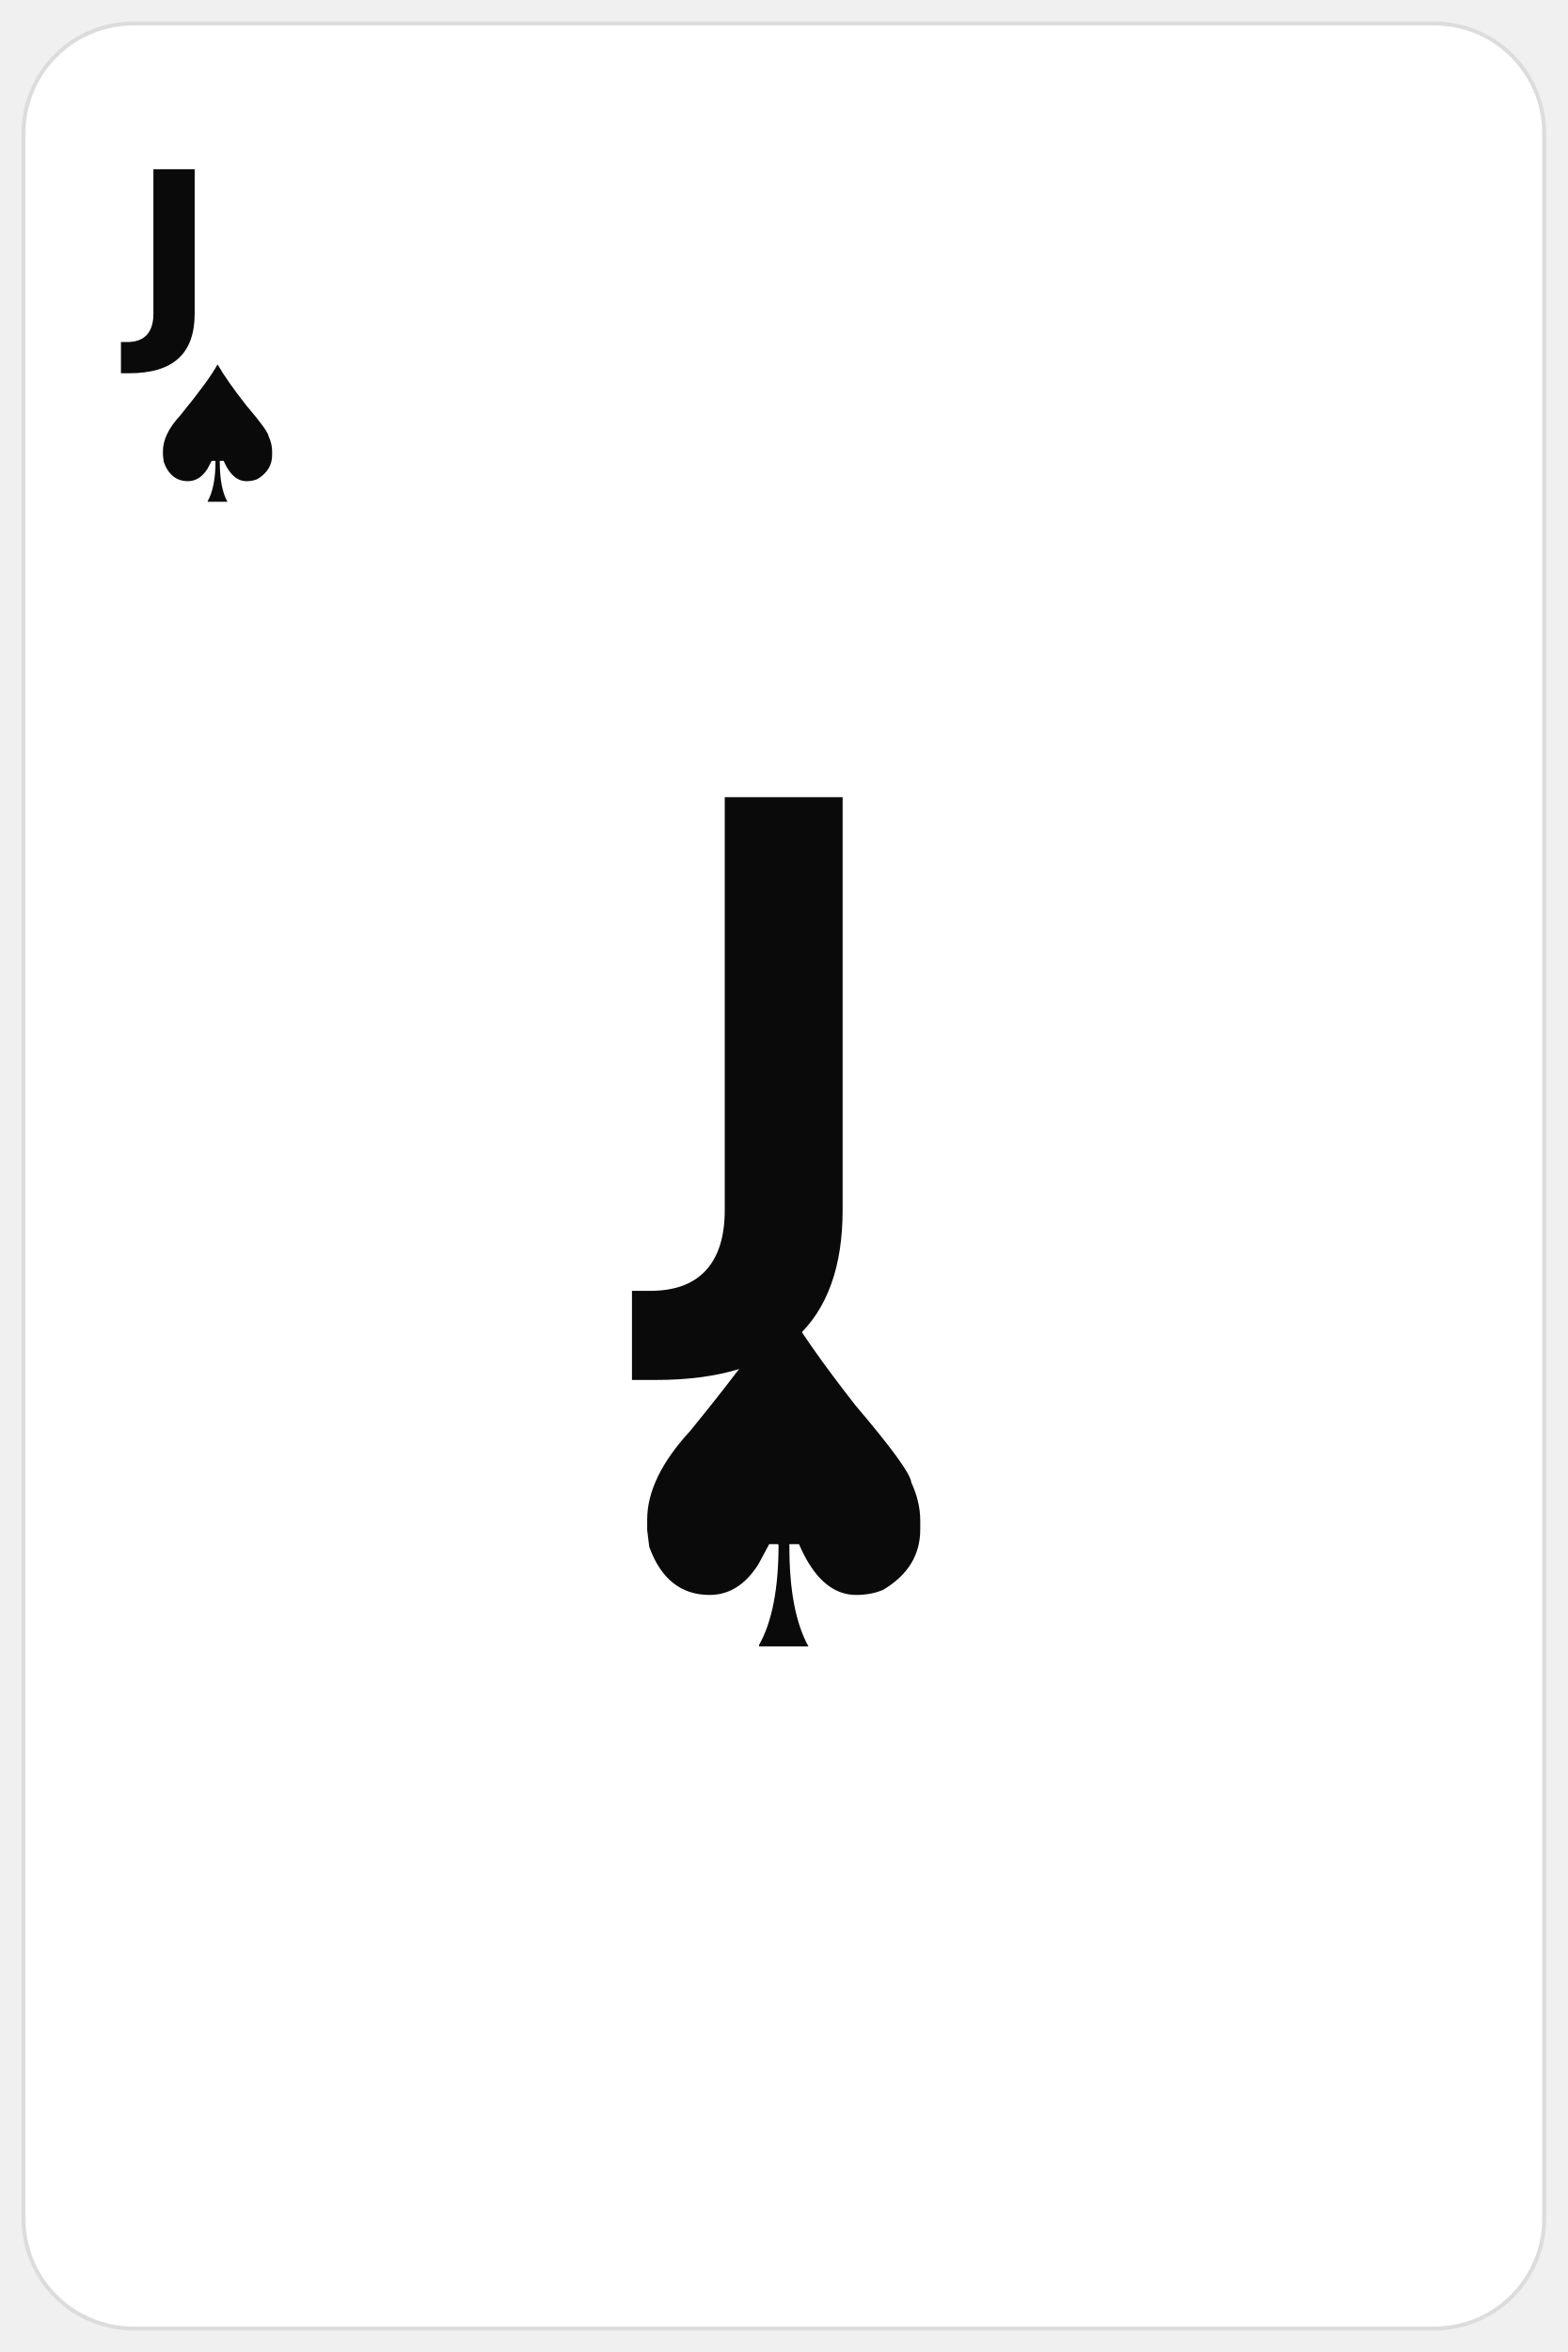
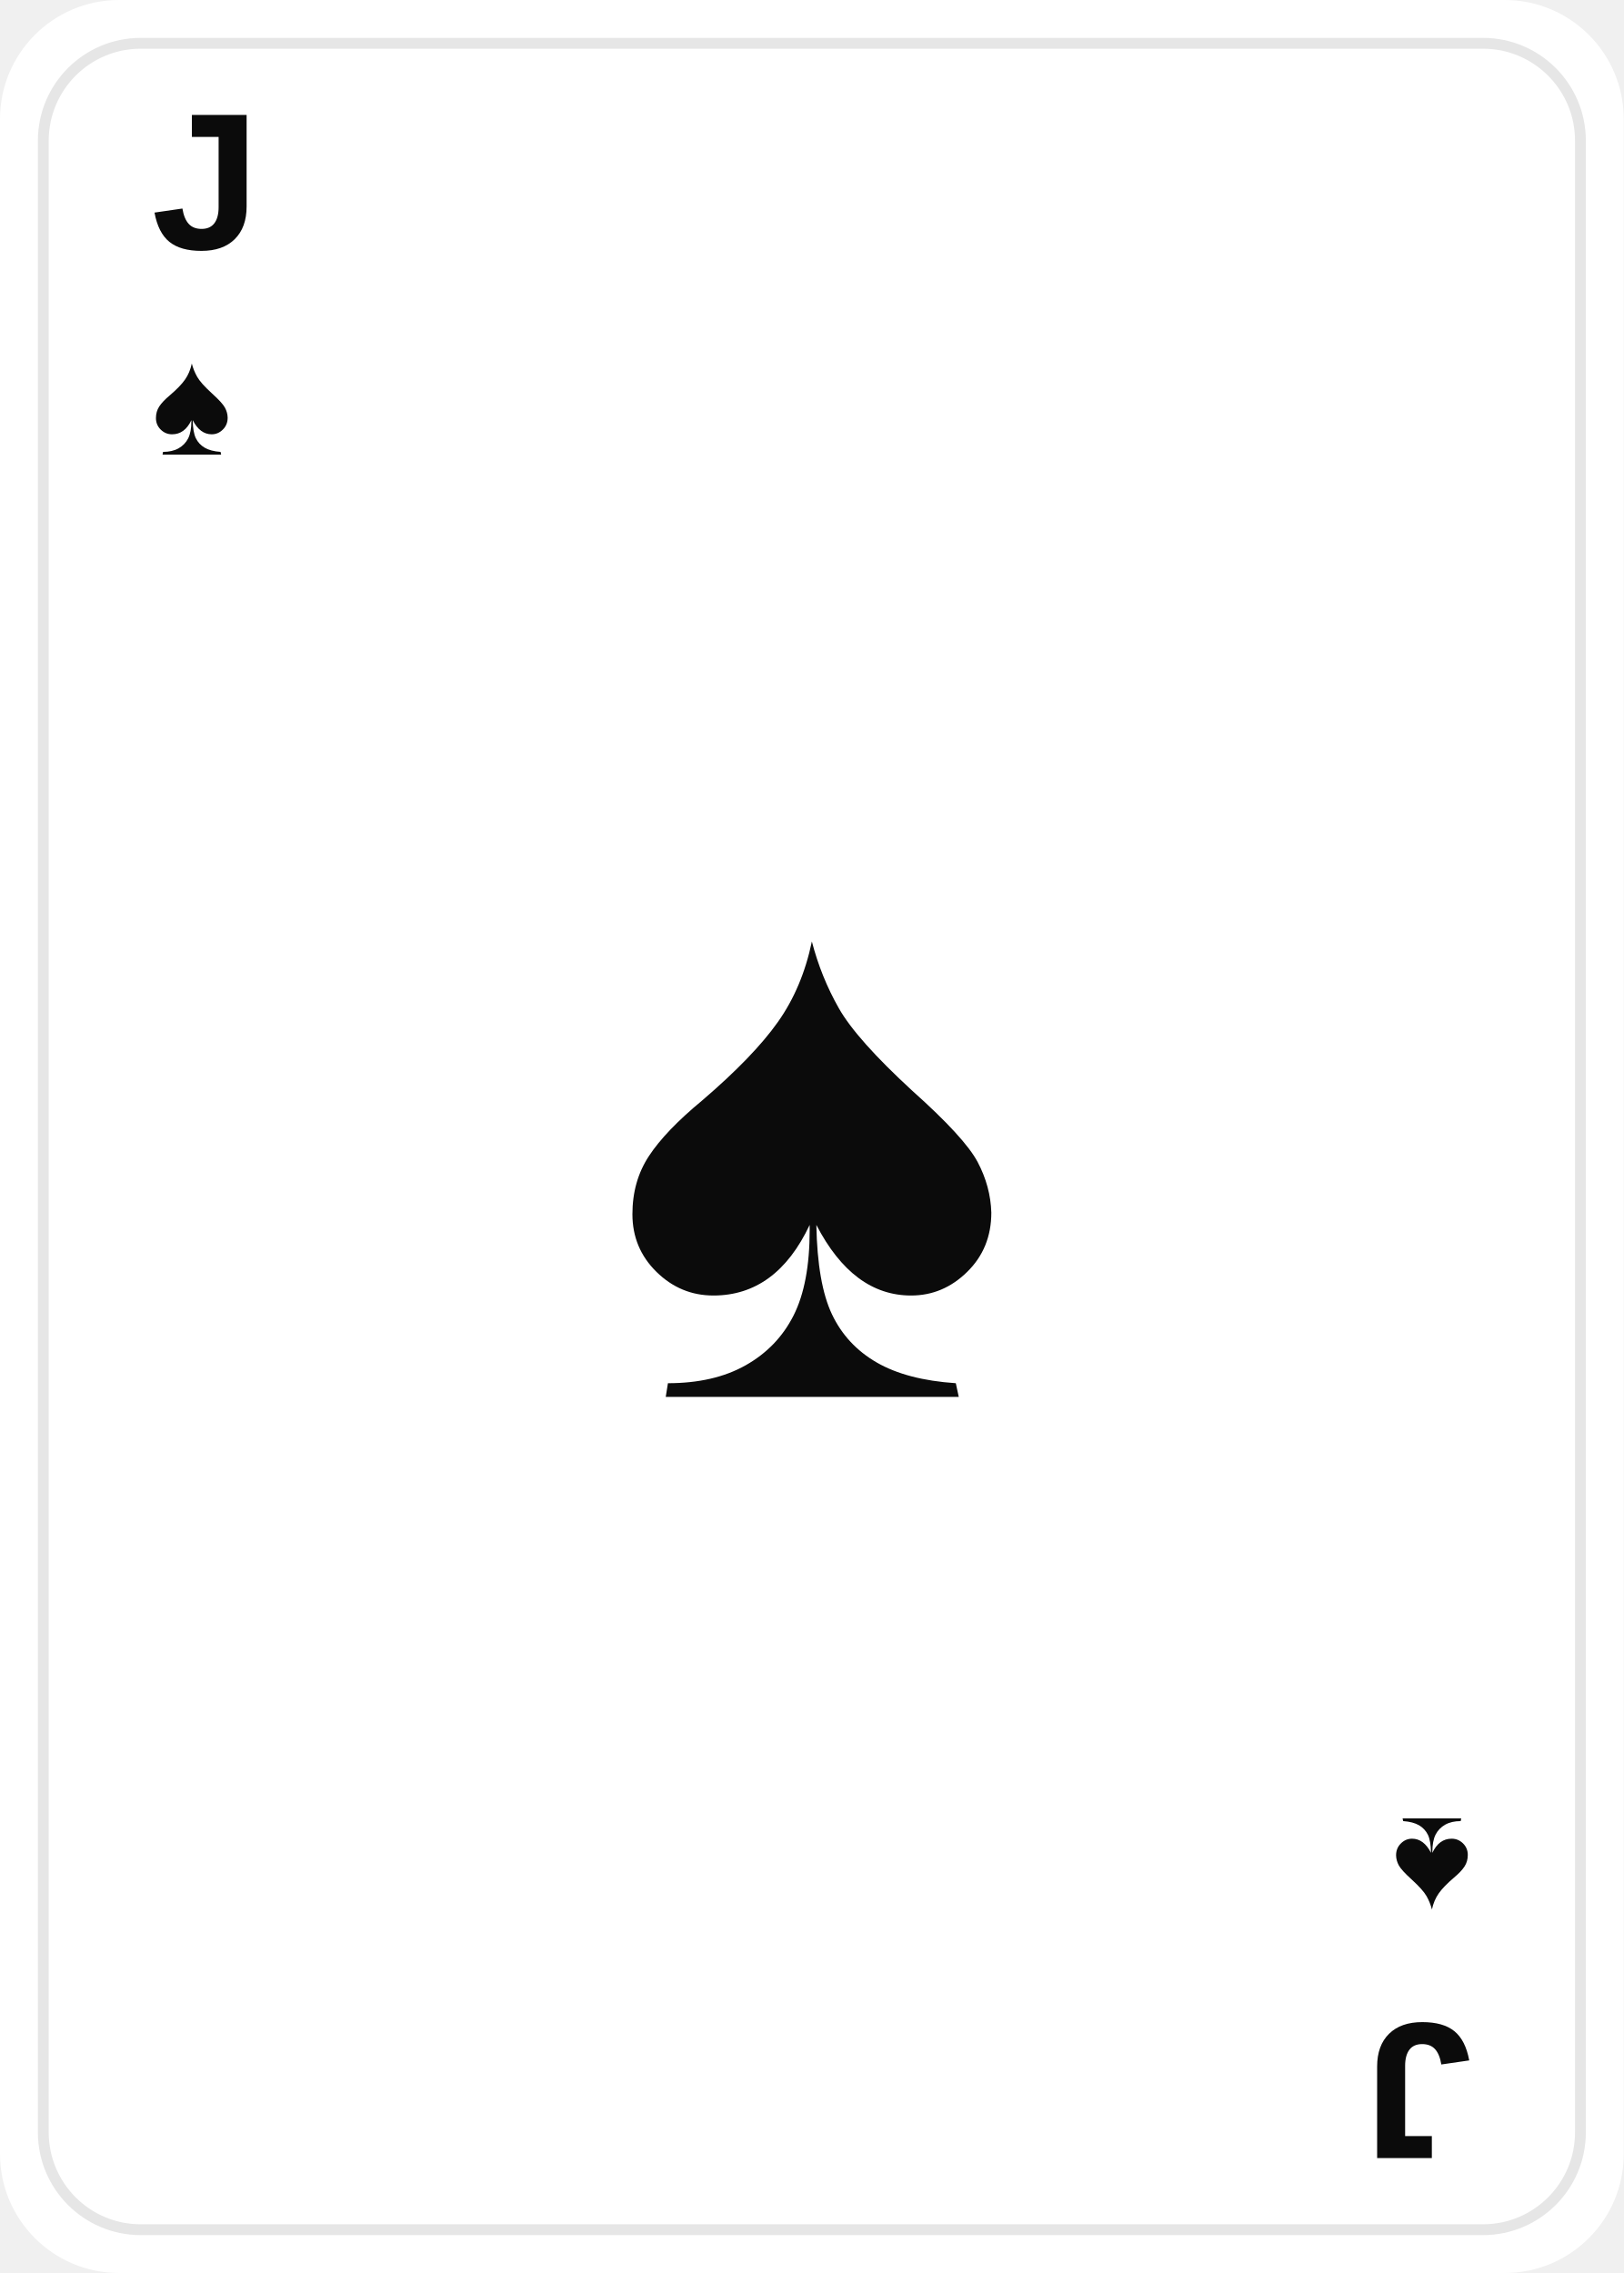
- <svg xmlns="http://www.w3.org/2000/svg" width="400" height="600" viewBox="0 0 400 600">
-   <rect x="6" y="6" width="388" height="588" rx="28" ry="28" fill="#ffffff" stroke="#dcdcdc" />
-   <text x="34" y="84" font-family="DejaVu Sans" font-weight="800" fill="#0a0a0a" font-size="56">J</text>
-   <text x="34" y="128" font-family="DejaVu Sans" font-weight="700" fill="#0a0a0a" font-size="48">♠</text>
-   <text x="200" y="320" font-family="DejaVu Sans" font-weight="900" fill="#0a0a0a" font-size="160" text-anchor="middle">J</text>
-   <text x="200" y="420" font-family="DejaVu Sans" font-weight="900" fill="#0a0a0a" font-size="120" text-anchor="middle">♠</text>
+ <svg xmlns="http://www.w3.org/2000/svg" width="300" height="420" viewBox="0 0 300 420" xml:lang="en">
+   <rect width="300" height="420" rx="22" fill="#ffffff" />
+   <rect x="8" y="8" width="284" height="404" rx="18" fill="none" stroke="#e6e6e6" stroke-width="2" />
+   <text x="28" y="46" font-family="Arial, Helvetica, sans-serif" font-size="36" font-weight="700" fill="#0b0b0b">
+     J
+   </text>
+   <text x="28" y="84" font-family="Arial, Helvetica, sans-serif" font-size="28" fill="#0b0b0b">
+     ♠
+   </text>
+   <text x="50%" y="52%" font-family="Arial, Helvetica, sans-serif" font-size="140" font-weight="700" fill="#0b0b0b" text-anchor="middle" dominant-baseline="middle">♠</text>
+   <g transform="translate(300,420) rotate(180)">
+     <text x="28" y="46" font-family="Arial, Helvetica, sans-serif" font-size="36" font-weight="700" fill="#0b0b0b">
+       J
+     </text>
+     <text x="28" y="84" font-family="Arial, Helvetica, sans-serif" font-size="28" fill="#0b0b0b">
+       ♠
+     </text>
+   </g>
</svg>
